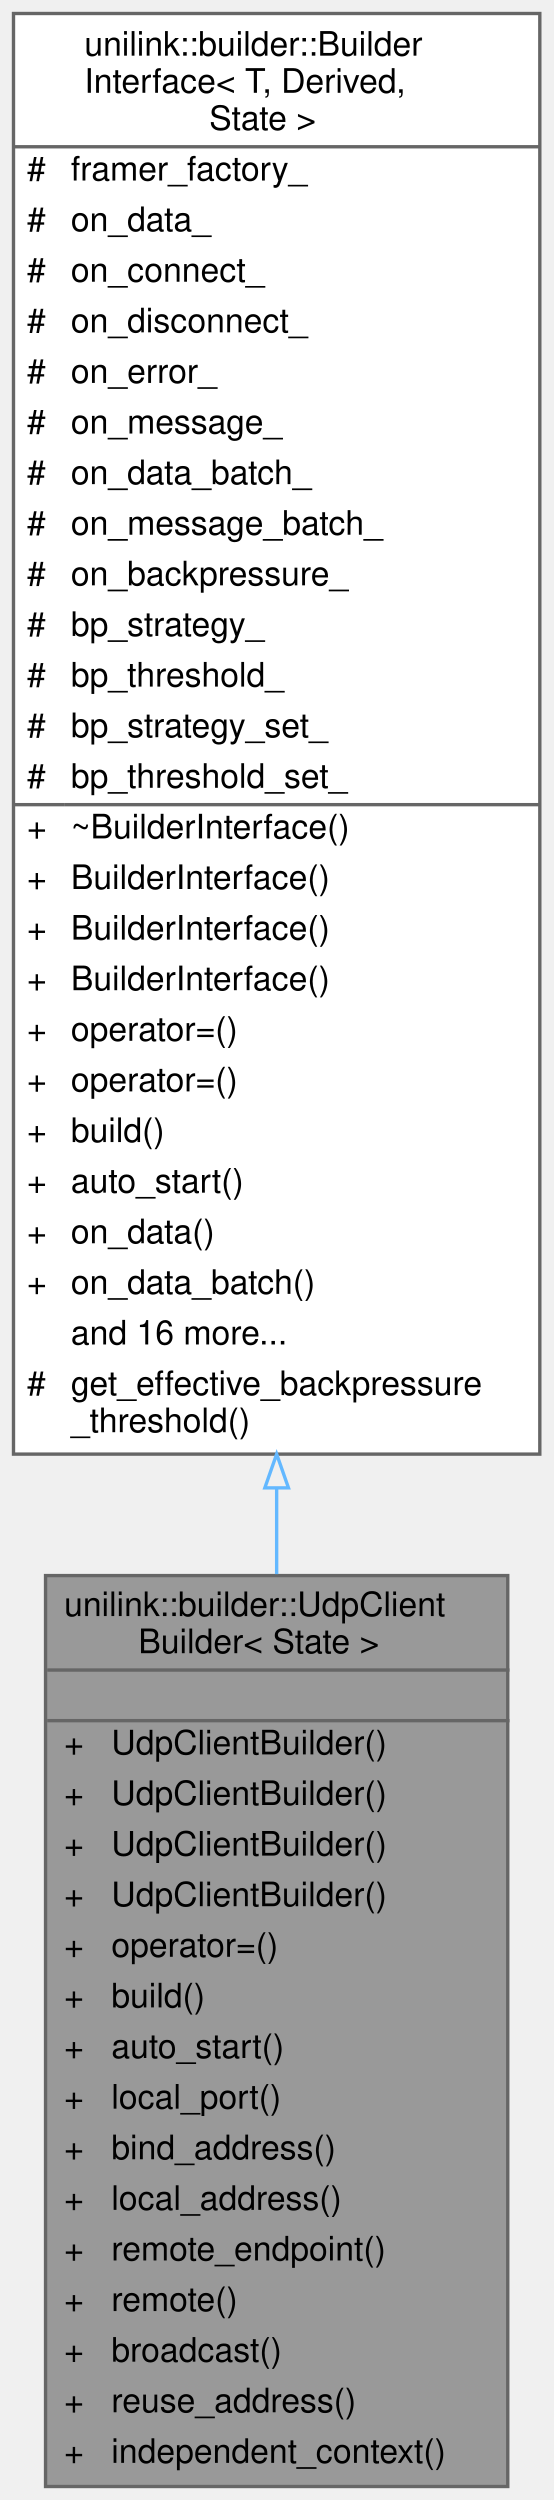
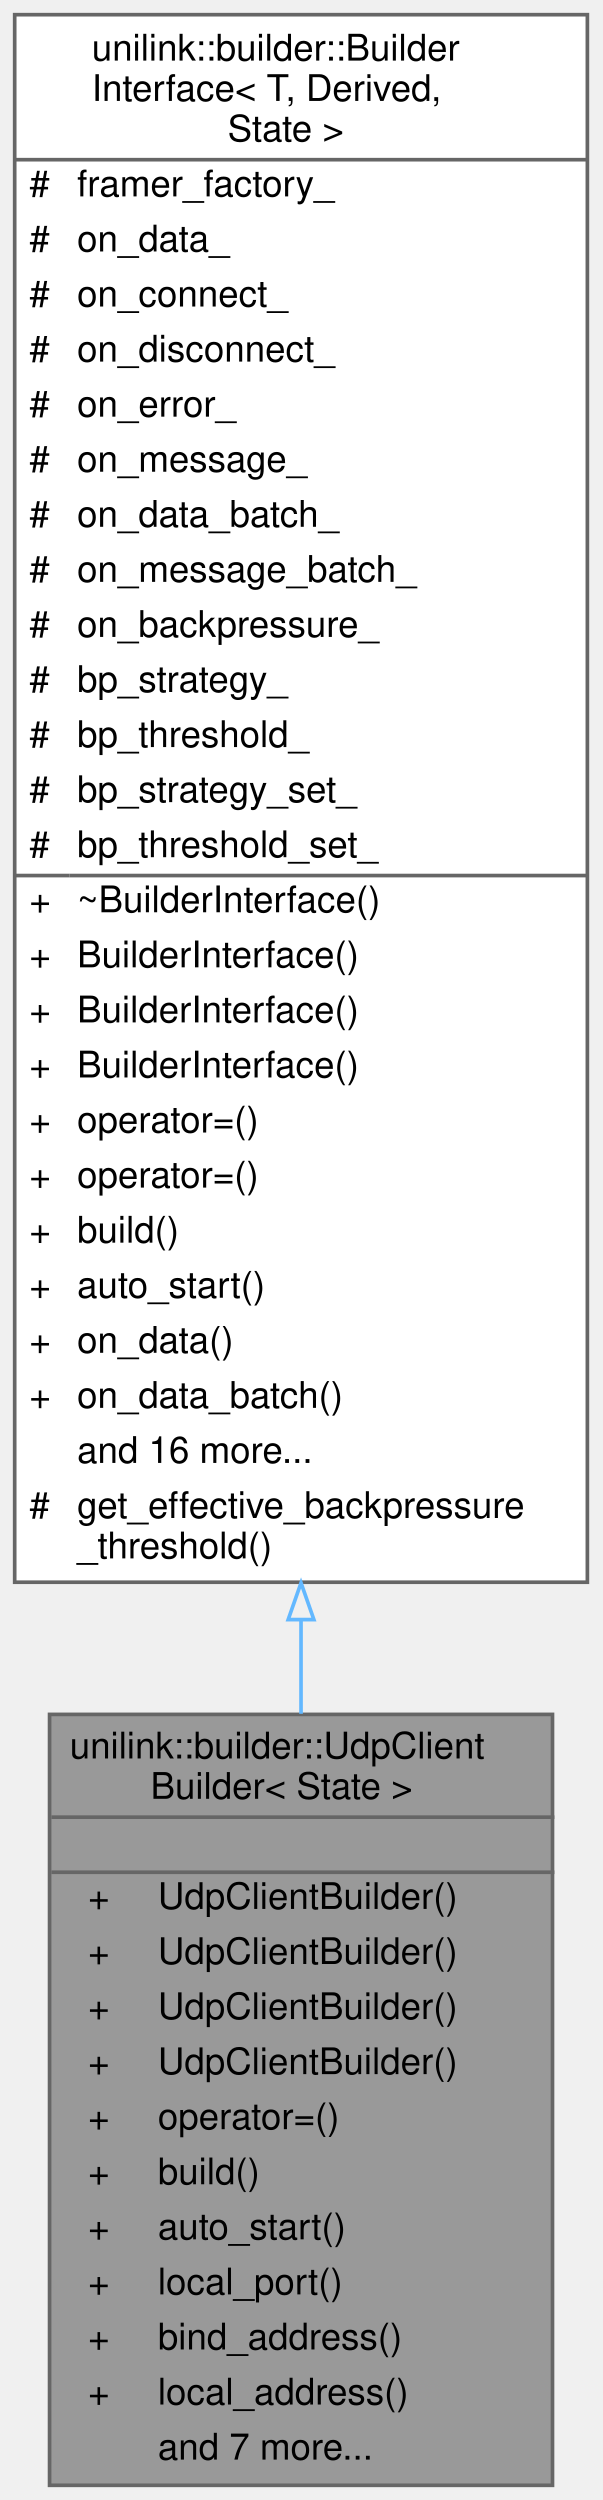
- <svg xmlns="http://www.w3.org/2000/svg" xmlns:xlink="http://www.w3.org/1999/xlink" width="164pt" height="741pt" viewBox="0.00 0.00 164.00 741.00">
-   <g id="graph0" class="graph" transform="scale(1 1) rotate(0) translate(4 737)">
+ <svg xmlns="http://www.w3.org/2000/svg" xmlns:xlink="http://www.w3.org/1999/xlink" width="164pt" height="681pt" viewBox="0.00 0.00 164.00 681.00">
+   <g id="graph0" class="graph" transform="scale(1 1) rotate(0) translate(4 677)">
    <g id="Node000001" class="node">
      <g id="a_Node000001">
        <a xlink:title="Modernized Builder for UdpClient.">
-           <polygon fill="#999999" stroke="transparent" points="146.5,-270 9.5,-270 9.5,0 146.5,0 146.5,-270" />
-           <text text-anchor="start" x="15" y="-258" font-family="Helvetica,sans-Serif" font-size="10.00">unilink::builder::UdpClient</text>
-           <text text-anchor="start" x="37" y="-247" font-family="Helvetica,sans-Serif" font-size="10.00">Builder&lt; State &gt;</text>
-           <text text-anchor="start" x="76.5" y="-232" font-family="Helvetica,sans-Serif" font-size="10.00"> </text>
-           <text text-anchor="start" x="15" y="-217" font-family="Helvetica,sans-Serif" font-size="10.00">+</text>
-           <text text-anchor="start" x="29" y="-217" font-family="Helvetica,sans-Serif" font-size="10.00">UdpClientBuilder()</text>
-           <text text-anchor="start" x="15" y="-202" font-family="Helvetica,sans-Serif" font-size="10.00">+</text>
-           <text text-anchor="start" x="29" y="-202" font-family="Helvetica,sans-Serif" font-size="10.00">UdpClientBuilder()</text>
-           <text text-anchor="start" x="15" y="-187" font-family="Helvetica,sans-Serif" font-size="10.00">+</text>
-           <text text-anchor="start" x="29" y="-187" font-family="Helvetica,sans-Serif" font-size="10.00">UdpClientBuilder()</text>
-           <text text-anchor="start" x="15" y="-172" font-family="Helvetica,sans-Serif" font-size="10.00">+</text>
-           <text text-anchor="start" x="29" y="-172" font-family="Helvetica,sans-Serif" font-size="10.00">UdpClientBuilder()</text>
-           <text text-anchor="start" x="15" y="-157" font-family="Helvetica,sans-Serif" font-size="10.00">+</text>
-           <text text-anchor="start" x="29" y="-157" font-family="Helvetica,sans-Serif" font-size="10.00">operator=()</text>
-           <text text-anchor="start" x="15" y="-142" font-family="Helvetica,sans-Serif" font-size="10.00">+</text>
-           <text text-anchor="start" x="29" y="-142" font-family="Helvetica,sans-Serif" font-size="10.00">build()</text>
-           <text text-anchor="start" x="15" y="-127" font-family="Helvetica,sans-Serif" font-size="10.00">+</text>
-           <text text-anchor="start" x="29" y="-127" font-family="Helvetica,sans-Serif" font-size="10.00">auto_start()</text>
-           <text text-anchor="start" x="15" y="-112" font-family="Helvetica,sans-Serif" font-size="10.00">+</text>
-           <text text-anchor="start" x="29" y="-112" font-family="Helvetica,sans-Serif" font-size="10.00">local_port()</text>
-           <text text-anchor="start" x="15" y="-97" font-family="Helvetica,sans-Serif" font-size="10.00">+</text>
-           <text text-anchor="start" x="29" y="-97" font-family="Helvetica,sans-Serif" font-size="10.00">bind_address()</text>
-           <text text-anchor="start" x="15" y="-82" font-family="Helvetica,sans-Serif" font-size="10.00">+</text>
-           <text text-anchor="start" x="29" y="-82" font-family="Helvetica,sans-Serif" font-size="10.00">local_address()</text>
-           <text text-anchor="start" x="15" y="-67" font-family="Helvetica,sans-Serif" font-size="10.00">+</text>
-           <text text-anchor="start" x="29" y="-67" font-family="Helvetica,sans-Serif" font-size="10.00">remote_endpoint()</text>
-           <text text-anchor="start" x="15" y="-52" font-family="Helvetica,sans-Serif" font-size="10.00">+</text>
-           <text text-anchor="start" x="29" y="-52" font-family="Helvetica,sans-Serif" font-size="10.00">remote()</text>
-           <text text-anchor="start" x="15" y="-37" font-family="Helvetica,sans-Serif" font-size="10.00">+</text>
-           <text text-anchor="start" x="29" y="-37" font-family="Helvetica,sans-Serif" font-size="10.00">broadcast()</text>
-           <text text-anchor="start" x="15" y="-22" font-family="Helvetica,sans-Serif" font-size="10.00">+</text>
-           <text text-anchor="start" x="29" y="-22" font-family="Helvetica,sans-Serif" font-size="10.00">reuse_address()</text>
-           <text text-anchor="start" x="15" y="-7" font-family="Helvetica,sans-Serif" font-size="10.00">+</text>
-           <text text-anchor="start" x="29" y="-7" font-family="Helvetica,sans-Serif" font-size="10.00">independent_context()</text>
-           <polygon fill="#666666" stroke="#666666" points="10,-242 10,-242 147,-242 147,-242 10,-242" />
-           <polygon fill="#666666" stroke="#666666" points="10,-227 10,-227 147,-227 147,-227 10,-227" />
-           <polygon fill="none" stroke="#666666" points="9.5,0 9.5,-270 146.5,-270 146.5,0 9.5,0" />
+           <polygon fill="#999999" stroke="transparent" points="146.5,-210 9.5,-210 9.5,0 146.5,0 146.5,-210" />
+           <text text-anchor="start" x="15" y="-198" font-family="Helvetica,sans-Serif" font-size="10.00">unilink::builder::UdpClient</text>
+           <text text-anchor="start" x="37" y="-187" font-family="Helvetica,sans-Serif" font-size="10.00">Builder&lt; State &gt;</text>
+           <text text-anchor="start" x="76.5" y="-172" font-family="Helvetica,sans-Serif" font-size="10.00"> </text>
+           <text text-anchor="start" x="20" y="-157" font-family="Helvetica,sans-Serif" font-size="10.00">+</text>
+           <text text-anchor="start" x="39" y="-157" font-family="Helvetica,sans-Serif" font-size="10.00">UdpClientBuilder()</text>
+           <text text-anchor="start" x="20" y="-142" font-family="Helvetica,sans-Serif" font-size="10.00">+</text>
+           <text text-anchor="start" x="39" y="-142" font-family="Helvetica,sans-Serif" font-size="10.00">UdpClientBuilder()</text>
+           <text text-anchor="start" x="20" y="-127" font-family="Helvetica,sans-Serif" font-size="10.00">+</text>
+           <text text-anchor="start" x="39" y="-127" font-family="Helvetica,sans-Serif" font-size="10.00">UdpClientBuilder()</text>
+           <text text-anchor="start" x="20" y="-112" font-family="Helvetica,sans-Serif" font-size="10.00">+</text>
+           <text text-anchor="start" x="39" y="-112" font-family="Helvetica,sans-Serif" font-size="10.00">UdpClientBuilder()</text>
+           <text text-anchor="start" x="20" y="-97" font-family="Helvetica,sans-Serif" font-size="10.00">+</text>
+           <text text-anchor="start" x="39" y="-97" font-family="Helvetica,sans-Serif" font-size="10.00">operator=()</text>
+           <text text-anchor="start" x="20" y="-82" font-family="Helvetica,sans-Serif" font-size="10.00">+</text>
+           <text text-anchor="start" x="39" y="-82" font-family="Helvetica,sans-Serif" font-size="10.00">build()</text>
+           <text text-anchor="start" x="20" y="-67" font-family="Helvetica,sans-Serif" font-size="10.00">+</text>
+           <text text-anchor="start" x="39" y="-67" font-family="Helvetica,sans-Serif" font-size="10.00">auto_start()</text>
+           <text text-anchor="start" x="20" y="-52" font-family="Helvetica,sans-Serif" font-size="10.00">+</text>
+           <text text-anchor="start" x="39" y="-52" font-family="Helvetica,sans-Serif" font-size="10.00">local_port()</text>
+           <text text-anchor="start" x="20" y="-37" font-family="Helvetica,sans-Serif" font-size="10.00">+</text>
+           <text text-anchor="start" x="39" y="-37" font-family="Helvetica,sans-Serif" font-size="10.00">bind_address()</text>
+           <text text-anchor="start" x="20" y="-22" font-family="Helvetica,sans-Serif" font-size="10.00">+</text>
+           <text text-anchor="start" x="39" y="-22" font-family="Helvetica,sans-Serif" font-size="10.00">local_address()</text>
+           <text text-anchor="start" x="39" y="-7" font-family="Helvetica,sans-Serif" font-size="10.00">and 7 more...</text>
+           <polygon fill="#666666" stroke="#666666" points="10,-182 10,-182 147,-182 147,-182 10,-182" />
+           <polygon fill="#666666" stroke="#666666" points="10,-167 10,-167 147,-167 147,-167 10,-167" />
+           <polygon fill="none" stroke="#666666" points="9.5,0 9.5,-210 146.5,-210 146.5,0 9.5,0" />
        </a>
      </g>
    </g>
    <g id="Node000002" class="node">
      <g id="a_Node000002">
        <a xlink:href="classunilink_1_1builder_1_1BuilderInterface.html" target="_top" xlink:title="Generic Builder interface for fluent API pattern.">
-           <polygon fill="white" stroke="transparent" points="156,-733 0,-733 0,-306 156,-306 156,-733" />
-           <text text-anchor="start" x="21" y="-720.5" font-family="Helvetica,sans-Serif" font-size="10.00">unilink::builder::Builder</text>
-           <text text-anchor="start" x="21" y="-709.5" font-family="Helvetica,sans-Serif" font-size="10.00">Interface&lt; T, Derived,</text>
-           <text text-anchor="start" x="58" y="-698.5" font-family="Helvetica,sans-Serif" font-size="10.00"> State &gt;</text>
-           <text text-anchor="start" x="4" y="-683.5" font-family="Helvetica,sans-Serif" font-size="10.00">#</text>
-           <text text-anchor="start" x="17" y="-683.5" font-family="Helvetica,sans-Serif" font-size="10.00">framer_factory_</text>
-           <text text-anchor="start" x="4" y="-668.5" font-family="Helvetica,sans-Serif" font-size="10.00">#</text>
-           <text text-anchor="start" x="17" y="-668.5" font-family="Helvetica,sans-Serif" font-size="10.00">on_data_</text>
-           <text text-anchor="start" x="4" y="-653.5" font-family="Helvetica,sans-Serif" font-size="10.00">#</text>
-           <text text-anchor="start" x="17" y="-653.5" font-family="Helvetica,sans-Serif" font-size="10.00">on_connect_</text>
-           <text text-anchor="start" x="4" y="-638.5" font-family="Helvetica,sans-Serif" font-size="10.00">#</text>
-           <text text-anchor="start" x="17" y="-638.5" font-family="Helvetica,sans-Serif" font-size="10.00">on_disconnect_</text>
+           <polygon fill="white" stroke="transparent" points="156,-673 0,-673 0,-246 156,-246 156,-673" />
+           <text text-anchor="start" x="21" y="-660.5" font-family="Helvetica,sans-Serif" font-size="10.00">unilink::builder::Builder</text>
+           <text text-anchor="start" x="21" y="-649.5" font-family="Helvetica,sans-Serif" font-size="10.00">Interface&lt; T, Derived,</text>
+           <text text-anchor="start" x="58" y="-638.5" font-family="Helvetica,sans-Serif" font-size="10.00"> State &gt;</text>
          <text text-anchor="start" x="4" y="-623.5" font-family="Helvetica,sans-Serif" font-size="10.00">#</text>
-           <text text-anchor="start" x="17" y="-623.5" font-family="Helvetica,sans-Serif" font-size="10.00">on_error_</text>
+           <text text-anchor="start" x="17" y="-623.5" font-family="Helvetica,sans-Serif" font-size="10.00">framer_factory_</text>
          <text text-anchor="start" x="4" y="-608.5" font-family="Helvetica,sans-Serif" font-size="10.00">#</text>
-           <text text-anchor="start" x="17" y="-608.5" font-family="Helvetica,sans-Serif" font-size="10.00">on_message_</text>
+           <text text-anchor="start" x="17" y="-608.5" font-family="Helvetica,sans-Serif" font-size="10.00">on_data_</text>
          <text text-anchor="start" x="4" y="-593.5" font-family="Helvetica,sans-Serif" font-size="10.00">#</text>
-           <text text-anchor="start" x="17" y="-593.5" font-family="Helvetica,sans-Serif" font-size="10.00">on_data_batch_</text>
+           <text text-anchor="start" x="17" y="-593.5" font-family="Helvetica,sans-Serif" font-size="10.00">on_connect_</text>
          <text text-anchor="start" x="4" y="-578.5" font-family="Helvetica,sans-Serif" font-size="10.00">#</text>
-           <text text-anchor="start" x="17" y="-578.5" font-family="Helvetica,sans-Serif" font-size="10.00">on_message_batch_</text>
+           <text text-anchor="start" x="17" y="-578.5" font-family="Helvetica,sans-Serif" font-size="10.00">on_disconnect_</text>
          <text text-anchor="start" x="4" y="-563.5" font-family="Helvetica,sans-Serif" font-size="10.00">#</text>
-           <text text-anchor="start" x="17" y="-563.5" font-family="Helvetica,sans-Serif" font-size="10.00">on_backpressure_</text>
+           <text text-anchor="start" x="17" y="-563.5" font-family="Helvetica,sans-Serif" font-size="10.00">on_error_</text>
          <text text-anchor="start" x="4" y="-548.5" font-family="Helvetica,sans-Serif" font-size="10.00">#</text>
-           <text text-anchor="start" x="17" y="-548.5" font-family="Helvetica,sans-Serif" font-size="10.00">bp_strategy_</text>
+           <text text-anchor="start" x="17" y="-548.5" font-family="Helvetica,sans-Serif" font-size="10.00">on_message_</text>
          <text text-anchor="start" x="4" y="-533.5" font-family="Helvetica,sans-Serif" font-size="10.00">#</text>
-           <text text-anchor="start" x="17" y="-533.5" font-family="Helvetica,sans-Serif" font-size="10.00">bp_threshold_</text>
+           <text text-anchor="start" x="17" y="-533.5" font-family="Helvetica,sans-Serif" font-size="10.00">on_data_batch_</text>
          <text text-anchor="start" x="4" y="-518.5" font-family="Helvetica,sans-Serif" font-size="10.00">#</text>
-           <text text-anchor="start" x="17" y="-518.5" font-family="Helvetica,sans-Serif" font-size="10.00">bp_strategy_set_</text>
+           <text text-anchor="start" x="17" y="-518.5" font-family="Helvetica,sans-Serif" font-size="10.00">on_message_batch_</text>
          <text text-anchor="start" x="4" y="-503.5" font-family="Helvetica,sans-Serif" font-size="10.00">#</text>
-           <text text-anchor="start" x="17" y="-503.5" font-family="Helvetica,sans-Serif" font-size="10.00">bp_threshold_set_</text>
-           <text text-anchor="start" x="4" y="-488.5" font-family="Helvetica,sans-Serif" font-size="10.00">+</text>
-           <text text-anchor="start" x="17" y="-488.5" font-family="Helvetica,sans-Serif" font-size="10.00">~BuilderInterface()</text>
-           <text text-anchor="start" x="4" y="-473.5" font-family="Helvetica,sans-Serif" font-size="10.00">+</text>
-           <text text-anchor="start" x="17" y="-473.5" font-family="Helvetica,sans-Serif" font-size="10.00">BuilderInterface()</text>
-           <text text-anchor="start" x="4" y="-458.5" font-family="Helvetica,sans-Serif" font-size="10.00">+</text>
-           <text text-anchor="start" x="17" y="-458.5" font-family="Helvetica,sans-Serif" font-size="10.00">BuilderInterface()</text>
-           <text text-anchor="start" x="4" y="-443.5" font-family="Helvetica,sans-Serif" font-size="10.00">+</text>
-           <text text-anchor="start" x="17" y="-443.5" font-family="Helvetica,sans-Serif" font-size="10.00">BuilderInterface()</text>
+           <text text-anchor="start" x="17" y="-503.5" font-family="Helvetica,sans-Serif" font-size="10.00">on_backpressure_</text>
+           <text text-anchor="start" x="4" y="-488.5" font-family="Helvetica,sans-Serif" font-size="10.00">#</text>
+           <text text-anchor="start" x="17" y="-488.5" font-family="Helvetica,sans-Serif" font-size="10.00">bp_strategy_</text>
+           <text text-anchor="start" x="4" y="-473.5" font-family="Helvetica,sans-Serif" font-size="10.00">#</text>
+           <text text-anchor="start" x="17" y="-473.5" font-family="Helvetica,sans-Serif" font-size="10.00">bp_threshold_</text>
+           <text text-anchor="start" x="4" y="-458.5" font-family="Helvetica,sans-Serif" font-size="10.00">#</text>
+           <text text-anchor="start" x="17" y="-458.5" font-family="Helvetica,sans-Serif" font-size="10.00">bp_strategy_set_</text>
+           <text text-anchor="start" x="4" y="-443.5" font-family="Helvetica,sans-Serif" font-size="10.00">#</text>
+           <text text-anchor="start" x="17" y="-443.5" font-family="Helvetica,sans-Serif" font-size="10.00">bp_threshold_set_</text>
          <text text-anchor="start" x="4" y="-428.5" font-family="Helvetica,sans-Serif" font-size="10.00">+</text>
-           <text text-anchor="start" x="17" y="-428.5" font-family="Helvetica,sans-Serif" font-size="10.00">operator=()</text>
+           <text text-anchor="start" x="17" y="-428.5" font-family="Helvetica,sans-Serif" font-size="10.00">~BuilderInterface()</text>
          <text text-anchor="start" x="4" y="-413.5" font-family="Helvetica,sans-Serif" font-size="10.00">+</text>
-           <text text-anchor="start" x="17" y="-413.5" font-family="Helvetica,sans-Serif" font-size="10.00">operator=()</text>
+           <text text-anchor="start" x="17" y="-413.5" font-family="Helvetica,sans-Serif" font-size="10.00">BuilderInterface()</text>
          <text text-anchor="start" x="4" y="-398.5" font-family="Helvetica,sans-Serif" font-size="10.00">+</text>
-           <text text-anchor="start" x="17" y="-398.5" font-family="Helvetica,sans-Serif" font-size="10.00">build()</text>
+           <text text-anchor="start" x="17" y="-398.5" font-family="Helvetica,sans-Serif" font-size="10.00">BuilderInterface()</text>
          <text text-anchor="start" x="4" y="-383.5" font-family="Helvetica,sans-Serif" font-size="10.00">+</text>
-           <text text-anchor="start" x="17" y="-383.5" font-family="Helvetica,sans-Serif" font-size="10.00">auto_start()</text>
+           <text text-anchor="start" x="17" y="-383.5" font-family="Helvetica,sans-Serif" font-size="10.00">BuilderInterface()</text>
          <text text-anchor="start" x="4" y="-368.5" font-family="Helvetica,sans-Serif" font-size="10.00">+</text>
-           <text text-anchor="start" x="17" y="-368.5" font-family="Helvetica,sans-Serif" font-size="10.00">on_data()</text>
+           <text text-anchor="start" x="17" y="-368.5" font-family="Helvetica,sans-Serif" font-size="10.00">operator=()</text>
          <text text-anchor="start" x="4" y="-353.5" font-family="Helvetica,sans-Serif" font-size="10.00">+</text>
-           <text text-anchor="start" x="17" y="-353.5" font-family="Helvetica,sans-Serif" font-size="10.00">on_data_batch()</text>
-           <text text-anchor="start" x="17" y="-338.5" font-family="Helvetica,sans-Serif" font-size="10.00">and 16 more...</text>
-           <text text-anchor="start" x="4" y="-323.5" font-family="Helvetica,sans-Serif" font-size="10.00">#</text>
-           <text text-anchor="start" x="17" y="-323.5" font-family="Helvetica,sans-Serif" font-size="10.00">get_effective_backpressure</text>
-           <text text-anchor="start" x="17" y="-312.5" font-family="Helvetica,sans-Serif" font-size="10.00">_threshold()</text>
-           <polygon fill="#666666" stroke="#666666" points="0,-693.5 0,-693.5 156,-693.5 156,-693.5 0,-693.5" />
-           <polygon fill="#666666" stroke="#666666" points="0,-498.5 0,-498.5 15,-498.5 15,-498.5 0,-498.5" />
-           <polygon fill="#666666" stroke="#666666" points="15,-498.5 15,-498.5 156,-498.5 156,-498.5 15,-498.5" />
-           <polygon fill="none" stroke="#666666" points="0,-306 0,-733 156,-733 156,-306 0,-306" />
+           <text text-anchor="start" x="17" y="-353.5" font-family="Helvetica,sans-Serif" font-size="10.00">operator=()</text>
+           <text text-anchor="start" x="4" y="-338.5" font-family="Helvetica,sans-Serif" font-size="10.00">+</text>
+           <text text-anchor="start" x="17" y="-338.5" font-family="Helvetica,sans-Serif" font-size="10.00">build()</text>
+           <text text-anchor="start" x="4" y="-323.5" font-family="Helvetica,sans-Serif" font-size="10.00">+</text>
+           <text text-anchor="start" x="17" y="-323.5" font-family="Helvetica,sans-Serif" font-size="10.00">auto_start()</text>
+           <text text-anchor="start" x="4" y="-308.5" font-family="Helvetica,sans-Serif" font-size="10.00">+</text>
+           <text text-anchor="start" x="17" y="-308.5" font-family="Helvetica,sans-Serif" font-size="10.00">on_data()</text>
+           <text text-anchor="start" x="4" y="-293.5" font-family="Helvetica,sans-Serif" font-size="10.00">+</text>
+           <text text-anchor="start" x="17" y="-293.5" font-family="Helvetica,sans-Serif" font-size="10.00">on_data_batch()</text>
+           <text text-anchor="start" x="17" y="-278.5" font-family="Helvetica,sans-Serif" font-size="10.00">and 16 more...</text>
+           <text text-anchor="start" x="4" y="-263.5" font-family="Helvetica,sans-Serif" font-size="10.00">#</text>
+           <text text-anchor="start" x="17" y="-263.5" font-family="Helvetica,sans-Serif" font-size="10.00">get_effective_backpressure</text>
+           <text text-anchor="start" x="17" y="-252.5" font-family="Helvetica,sans-Serif" font-size="10.00">_threshold()</text>
+           <polygon fill="#666666" stroke="#666666" points="0,-633.5 0,-633.5 156,-633.5 156,-633.5 0,-633.5" />
+           <polygon fill="#666666" stroke="#666666" points="0,-438.5 0,-438.5 15,-438.5 15,-438.5 0,-438.5" />
+           <polygon fill="#666666" stroke="#666666" points="15,-438.5 15,-438.5 156,-438.5 156,-438.5 15,-438.5" />
+           <polygon fill="none" stroke="#666666" points="0,-246 0,-673 156,-673 156,-246 0,-246" />
        </a>
      </g>
    </g>
    <g id="edge1_Node000001_Node000002" class="edge">
      <g id="a_edge1_Node000001_Node000002">
        <a xlink:title=" ">
-           <path fill="none" stroke="#63b8ff" d="M78,-295.87C78,-287.28 78,-278.77 78,-270.42" />
-           <polygon fill="none" stroke="#63b8ff" points="74.5,-296 78,-306 81.5,-296 74.5,-296" />
+           <path fill="none" stroke="#63b8ff" d="M78,-235.58C78,-226.92 78,-218.41 78,-210.16" />
+           <polygon fill="none" stroke="#63b8ff" points="74.5,-235.82 78,-245.82 81.5,-235.82 74.5,-235.82" />
        </a>
      </g>
    </g>
  </g>
</svg>
